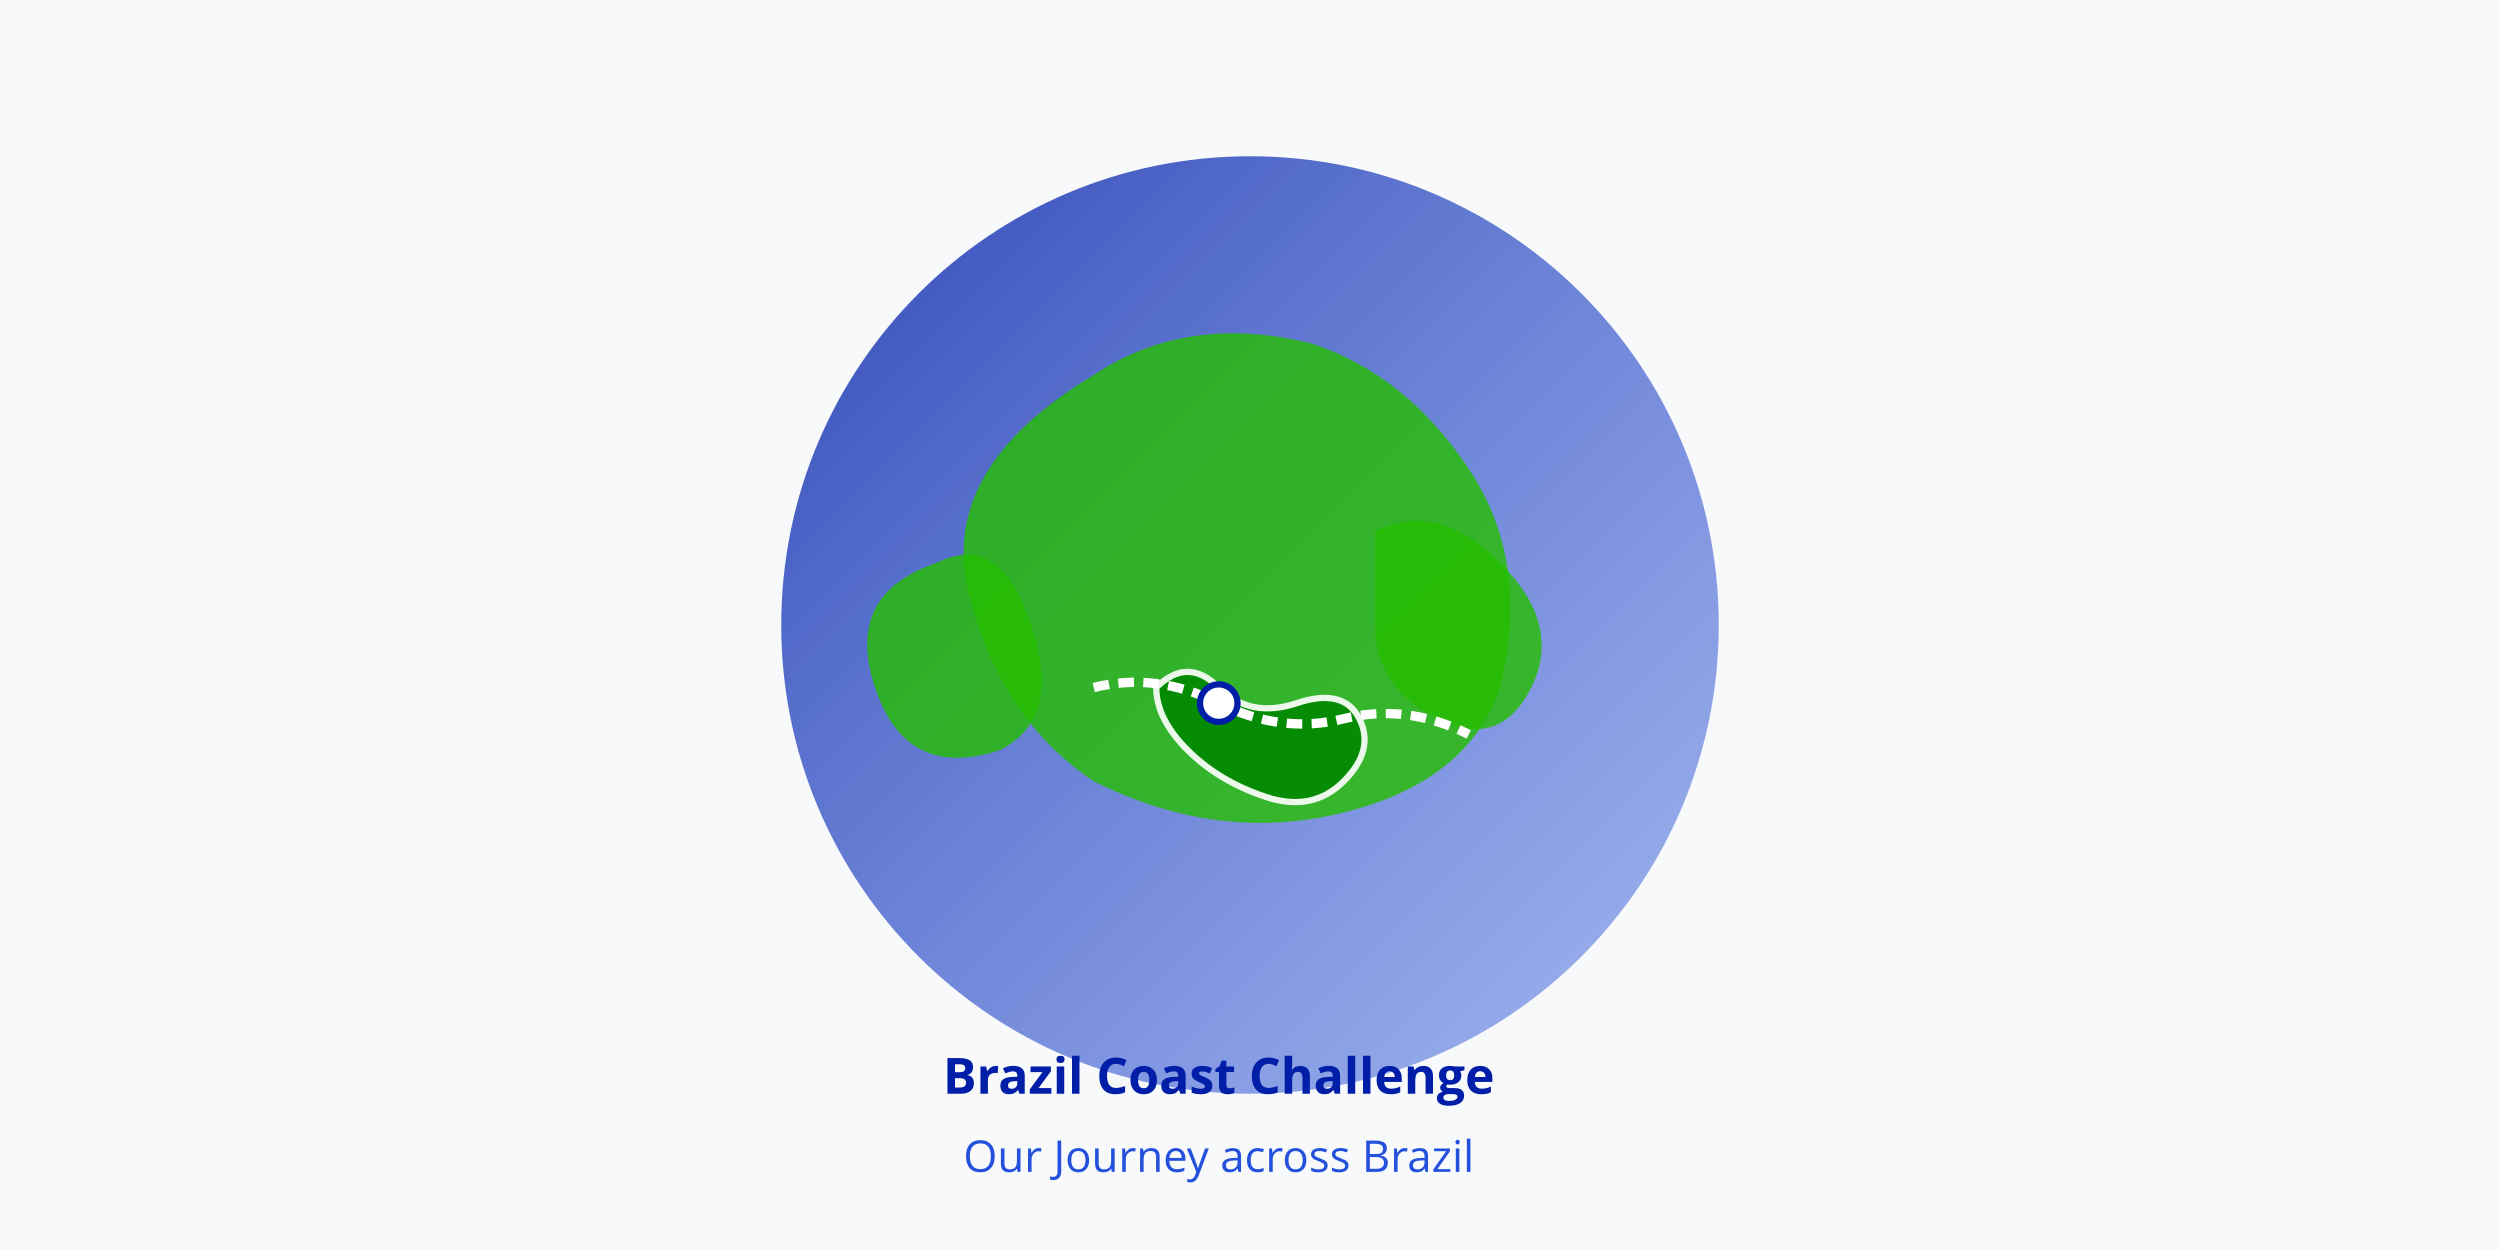
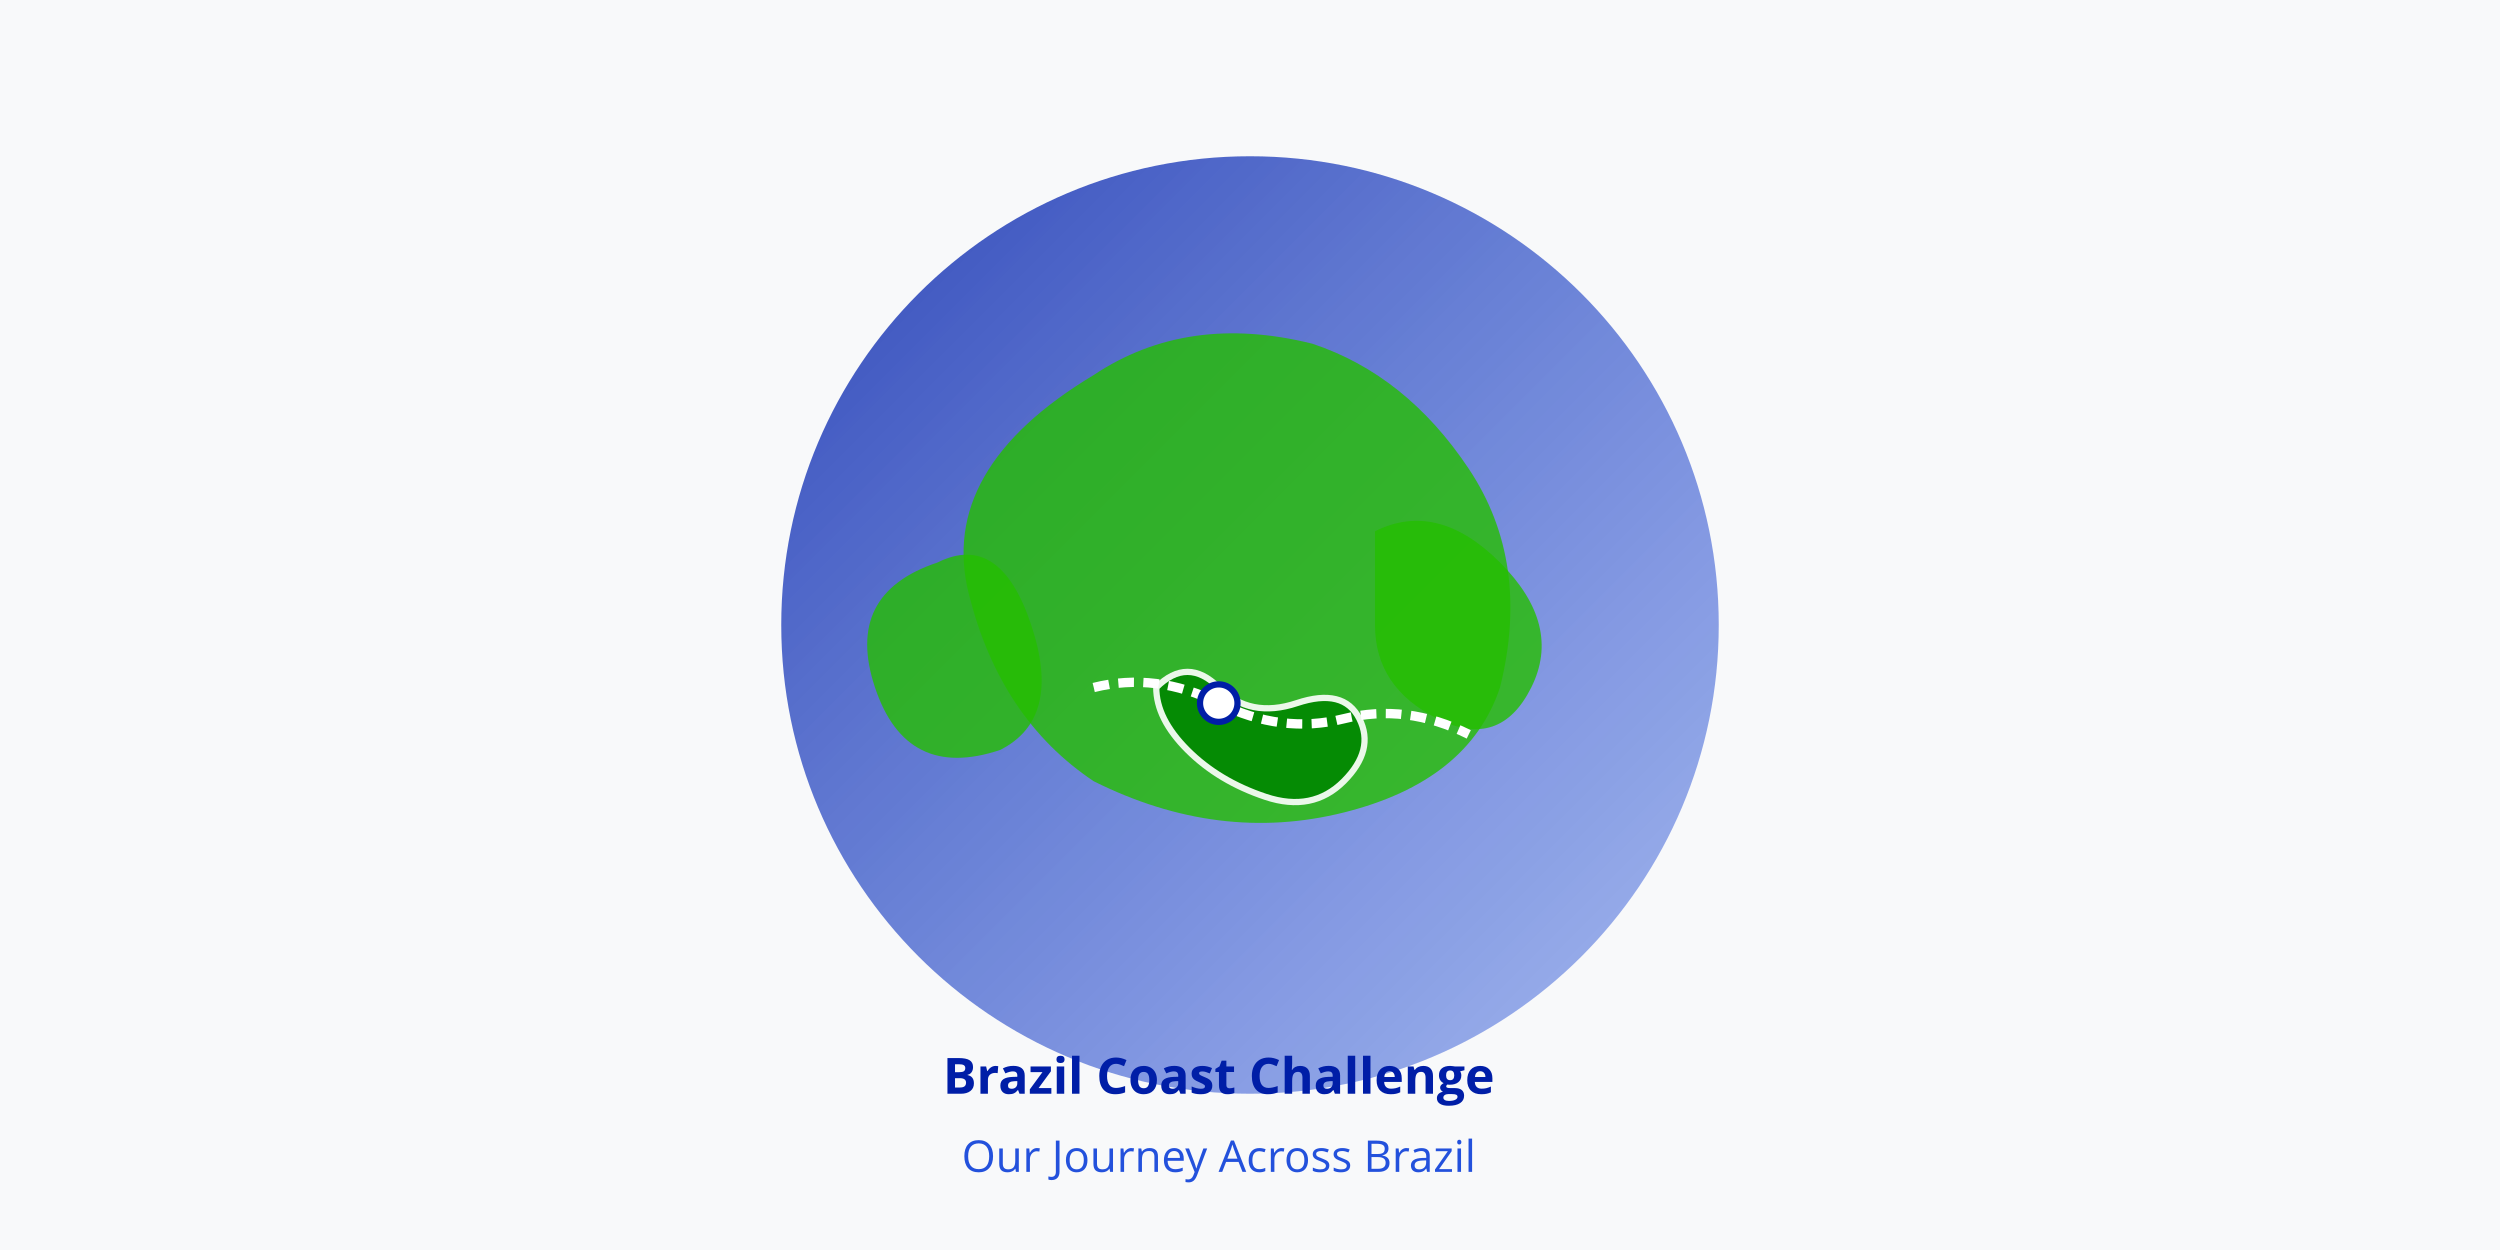
<svg xmlns="http://www.w3.org/2000/svg" width="800" height="400" viewBox="0 0 800 400">
  <defs>
    <linearGradient id="earthGradient" x1="0%" y1="0%" x2="100%" y2="100%">
      <stop offset="0%" style="stop-color:#001EA7;stop-opacity:0.8" />
      <stop offset="100%" style="stop-color:#2351DC;stop-opacity:0.4" />
    </linearGradient>
    <filter id="glow" x="-20%" y="-20%" width="140%" height="140%">
      <feGaussianBlur stdDeviation="10" result="blur" />
      <feComposite in="SourceGraphic" in2="blur" operator="over" />
    </filter>
  </defs>
  <rect width="800" height="400" fill="#f8f9fa" />
  <circle cx="400" cy="200" r="150" fill="url(#earthGradient)" filter="glow" />
  <path d="M350,120 Q380,100 420,110 Q450,120 470,150 Q490,180 480,220 Q470,250 430,260 Q390,270 350,250 Q320,230 310,190 Q300,150 350,120" fill="#24BE00" opacity="0.8" />
  <path d="M300,180 Q270,190 280,220 Q290,250 320,240 Q340,230 330,200 Q320,170 300,180" fill="#24BE00" opacity="0.8" />
  <path d="M440,170 Q460,160 480,180 Q500,200 490,220 Q480,240 460,230 Q440,220 440,200 Q440,180 440,170" fill="#24BE00" opacity="0.8" />
  <path d="M370,220 Q380,210 390,220 Q400,230 415,225 Q430,220 435,230 Q440,240 430,250 Q420,260 405,255 Q390,250 380,240 Q370,230 370,220" fill="#008600" stroke="#ffffff" stroke-width="2" opacity="0.9" />
  <path d="M350,220 Q370,215 390,225 Q410,235 430,230 Q450,225 470,235" fill="none" stroke="#ffffff" stroke-width="3" stroke-dasharray="5,3" />
  <circle cx="390" cy="225" r="6" fill="#ffffff" stroke="#001EA7" stroke-width="2" />
  <text x="390" y="350" text-anchor="middle" font-family="Open Sans, sans-serif" font-size="16" font-weight="bold" fill="#001EA7">Brazil Coast Challenge</text>
-   <text x="390" y="375" text-anchor="middle" font-family="Open Sans, sans-serif" font-size="14" fill="#2351DC">Our Journey across Brazil</text>
+   <text x="390" y="375" text-anchor="middle" font-family="Open Sans, sans-serif" font-size="14" fill="#2351DC">Our Journey Across Brazil</text>
</svg>
